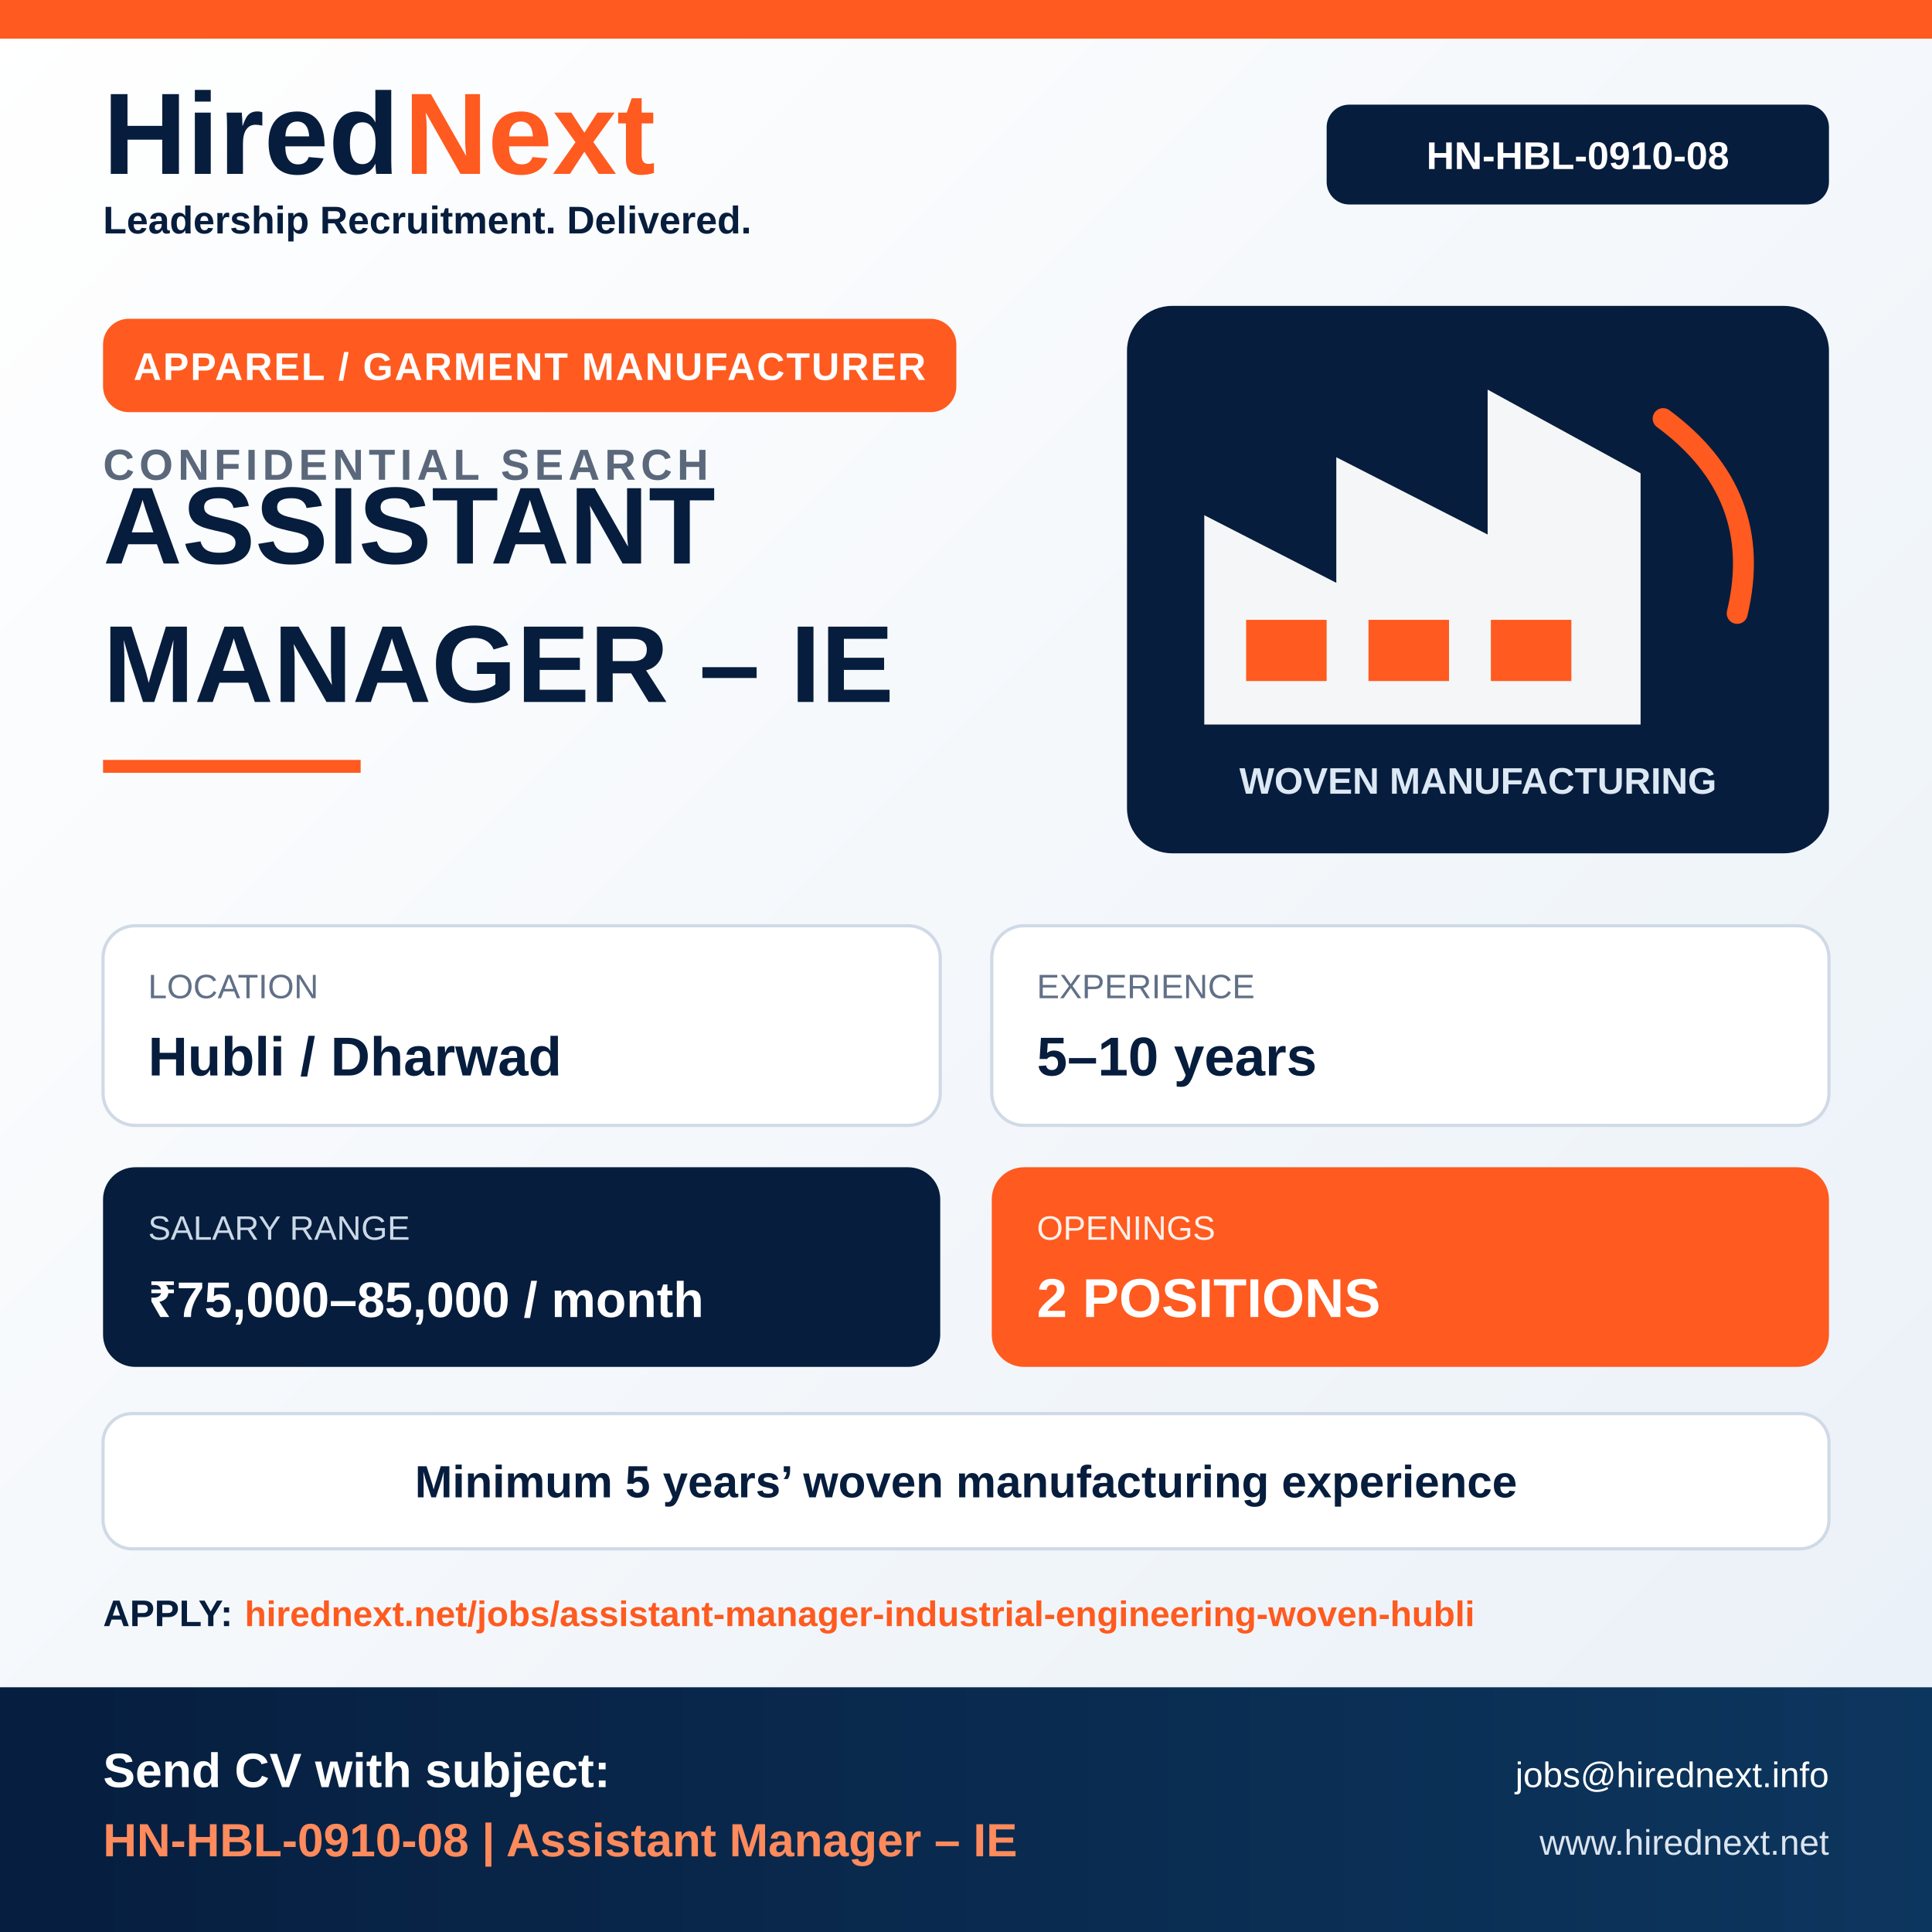
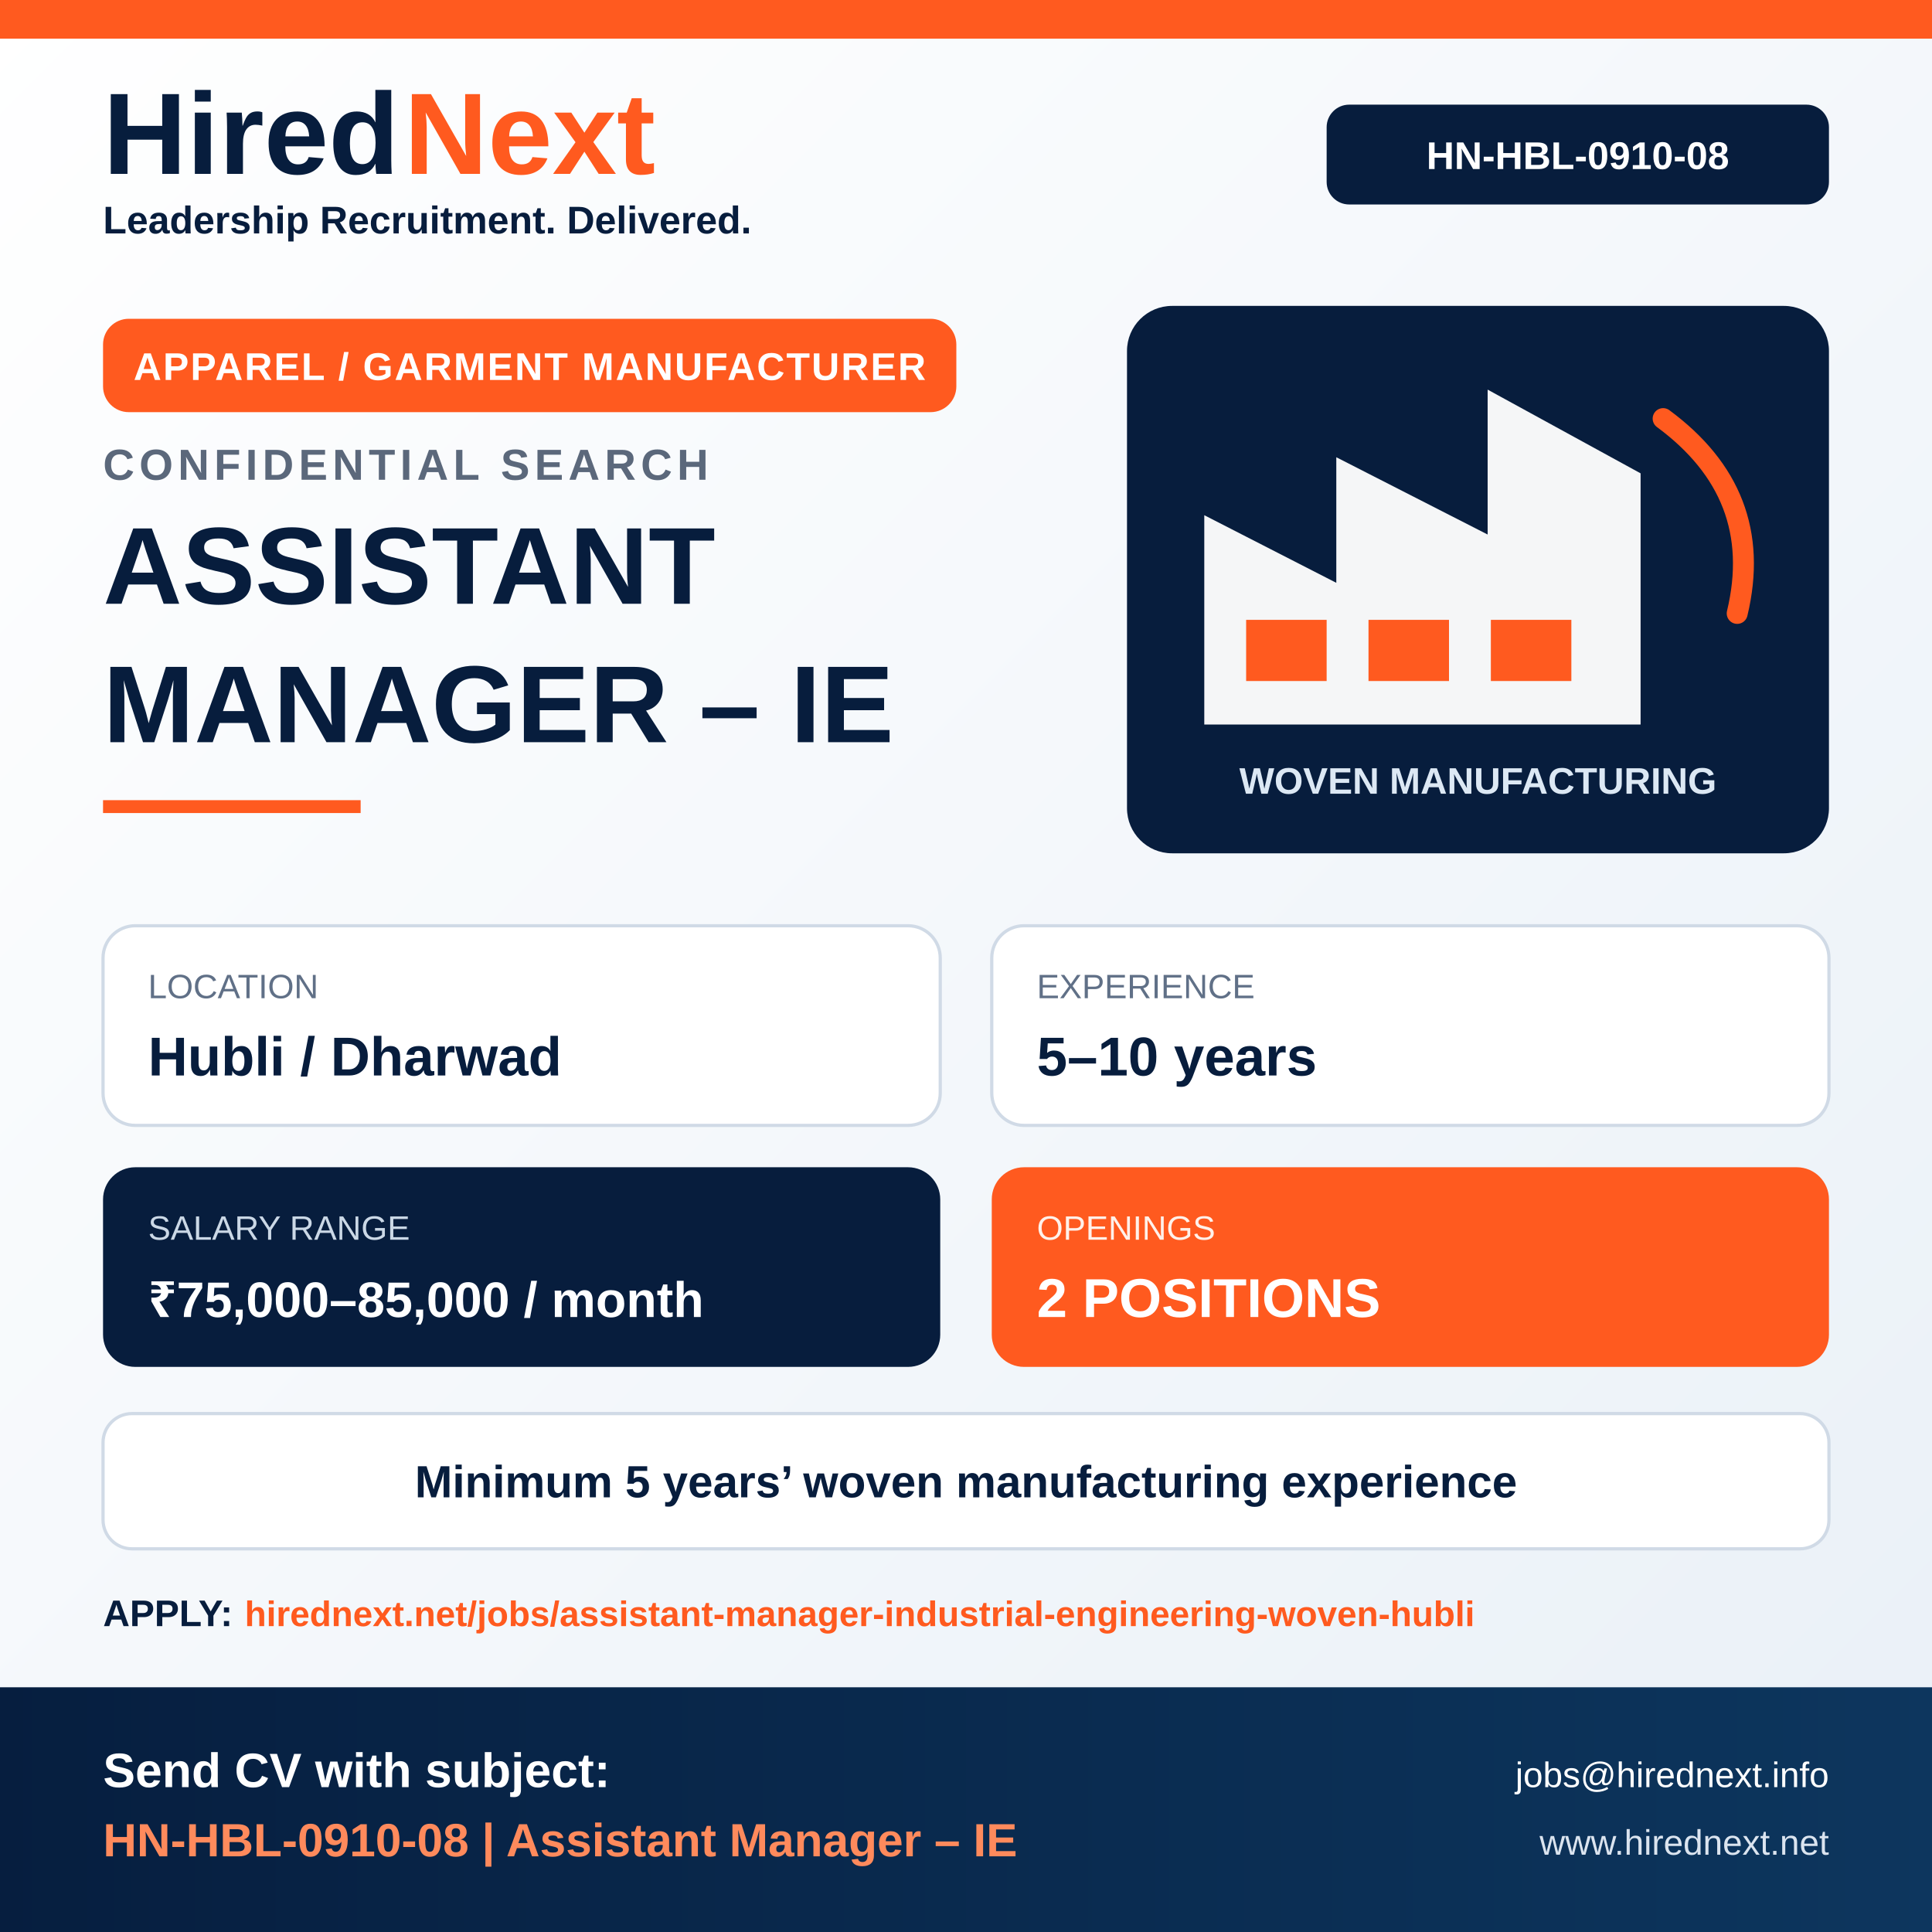
<svg xmlns="http://www.w3.org/2000/svg" width="1200" height="1200" viewBox="0 0 1200 1200" role="img" aria-labelledby="title desc">
  <defs>
    <linearGradient id="bg" x1="0" y1="0" x2="1" y2="1">
      <stop offset="0" stop-color="#ffffff" />
      <stop offset="1" stop-color="#e9f0f7" />
    </linearGradient>
    <linearGradient id="navy" x1="0" y1="0" x2="1" y2="0">
      <stop offset="0" stop-color="#061e3f" />
      <stop offset="1" stop-color="#0d365e" />
    </linearGradient>
  </defs>
  <rect width="1200" height="1200" fill="url(#bg)" />
  <rect x="0" y="0" width="1200" height="24" fill="#ff5a1f" />
  <rect x="0" y="1048" width="1200" height="152" fill="url(#navy)" />
  <text x="64" y="108" font-family="Arial,Helvetica,sans-serif" font-size="72" font-weight="700" fill="#071d3d">Hired</text>
  <text x="251" y="108" font-family="Arial,Helvetica,sans-serif" font-size="72" font-weight="700" fill="#ff5a1f">Next</text>
  <text x="64" y="145" font-family="Arial,Helvetica,sans-serif" font-size="24" font-weight="700" fill="#071d3d">Leadership Recruitment. Delivered.</text>
  <rect x="824" y="65" width="312" height="62" rx="14" fill="#071d3d" />
  <text x="980" y="105" text-anchor="middle" font-family="Arial,Helvetica,sans-serif" font-size="24" font-weight="700" fill="#ffffff">HN-HBL-0910-08</text>
  <rect x="64" y="198" width="530" height="58" rx="16" fill="#ff5a1f" />
  <text x="329" y="236" text-anchor="middle" font-family="Arial,Helvetica,sans-serif" font-size="24" font-weight="700" letter-spacing="1" fill="#ffffff">APPAREL / GARMENT MANUFACTURER</text>
  <text x="64" y="298" font-family="Arial,Helvetica,sans-serif" font-size="27" font-weight="700" letter-spacing="3" fill="#5b687b">CONFIDENTIAL SEARCH</text>
-   <text x="64" y="350" font-family="Arial,Helvetica,sans-serif" font-size="68" font-weight="800" fill="#071d3d">ASSISTANT</text>
-   <text x="64" y="436" font-family="Arial,Helvetica,sans-serif" font-size="68" font-weight="800" fill="#071d3d">MANAGER – IE</text>
-   <rect x="64" y="472" width="160" height="8" fill="#ff5a1f" />
+   <text x="64" y="375" font-family="Arial,Helvetica,sans-serif" font-size="68" font-weight="800" fill="#071d3d">ASSISTANT</text>
+   <text x="64" y="461" font-family="Arial,Helvetica,sans-serif" font-size="68" font-weight="800" fill="#071d3d">MANAGER – IE</text>
+   <rect x="64" y="497" width="160" height="8" fill="#ff5a1f" />
  <rect x="700" y="190" width="436" height="340" rx="28" fill="#071d3d" />
  <path d="M748 450V320l82 42v-78l94 48v-90l95 52v156z" fill="#ffffff" opacity="0.96" />
  <rect x="774" y="385" width="50" height="38" fill="#ff5a1f" />
  <rect x="850" y="385" width="50" height="38" fill="#ff5a1f" />
  <rect x="926" y="385" width="50" height="38" fill="#ff5a1f" />
  <path d="M1033 260c42 31 58 71 46 121" stroke="#ff5a1f" stroke-width="13" fill="none" stroke-linecap="round" />
  <text x="918" y="493" text-anchor="middle" font-family="Arial,Helvetica,sans-serif" font-size="23" font-weight="700" fill="#dce8f4">WOVEN MANUFACTURING</text>
  <rect x="64" y="575" width="520" height="124" rx="20" fill="#ffffff" stroke="#d0dae6" stroke-width="2" />
  <text x="92" y="620" font-family="Arial,Helvetica,sans-serif" font-size="21" fill="#607087">LOCATION</text>
  <text x="92" y="668" font-family="Arial,Helvetica,sans-serif" font-size="34" font-weight="800" fill="#071d3d">Hubli / Dharwad</text>
  <rect x="616" y="575" width="520" height="124" rx="20" fill="#ffffff" stroke="#d0dae6" stroke-width="2" />
  <text x="644" y="620" font-family="Arial,Helvetica,sans-serif" font-size="21" fill="#607087">EXPERIENCE</text>
  <text x="644" y="668" font-family="Arial,Helvetica,sans-serif" font-size="34" font-weight="800" fill="#071d3d">5–10 years</text>
  <rect x="64" y="725" width="520" height="124" rx="20" fill="#071d3d" />
  <text x="92" y="770" font-family="Arial,Helvetica,sans-serif" font-size="21" fill="#cbd8e6">SALARY RANGE</text>
  <text x="92" y="818" font-family="Arial,Helvetica,sans-serif" font-size="31" font-weight="800" fill="#ffffff">₹75,000–85,000 / month</text>
  <rect x="616" y="725" width="520" height="124" rx="20" fill="#ff5a1f" />
  <text x="644" y="770" font-family="Arial,Helvetica,sans-serif" font-size="21" fill="#fff1ea">OPENINGS</text>
  <text x="644" y="818" font-family="Arial,Helvetica,sans-serif" font-size="34" font-weight="800" fill="#ffffff">2 POSITIONS</text>
  <rect x="64" y="878" width="1072" height="84" rx="18" fill="#ffffff" stroke="#d0dae6" stroke-width="2" />
  <text x="600" y="930" text-anchor="middle" font-family="Arial,Helvetica,sans-serif" font-size="28" font-weight="700" fill="#071d3d">Minimum 5 years’ woven manufacturing experience</text>
  <text x="64" y="1010" font-family="Arial,Helvetica,sans-serif" font-size="23" font-weight="700" fill="#071d3d">APPLY:</text>
  <text x="152" y="1010" font-family="Arial,Helvetica,sans-serif" font-size="22" font-weight="700" fill="#ff5a1f">hirednext.net/jobs/assistant-manager-industrial-engineering-woven-hubli</text>
  <text x="64" y="1110" font-family="Arial,Helvetica,sans-serif" font-size="30" font-weight="700" fill="#ffffff">Send CV with subject:</text>
  <text x="64" y="1153" font-family="Arial,Helvetica,sans-serif" font-size="29" font-weight="800" fill="#ff8a5c">HN-HBL-0910-08 | Assistant Manager – IE</text>
  <text x="1136" y="1110" text-anchor="end" font-family="Arial,Helvetica,sans-serif" font-size="22" fill="#ffffff">jobs@hirednext.info</text>
  <text x="1136" y="1152" text-anchor="end" font-family="Arial,Helvetica,sans-serif" font-size="22" fill="#dbe4ef">www.hirednext.net</text>
</svg>
